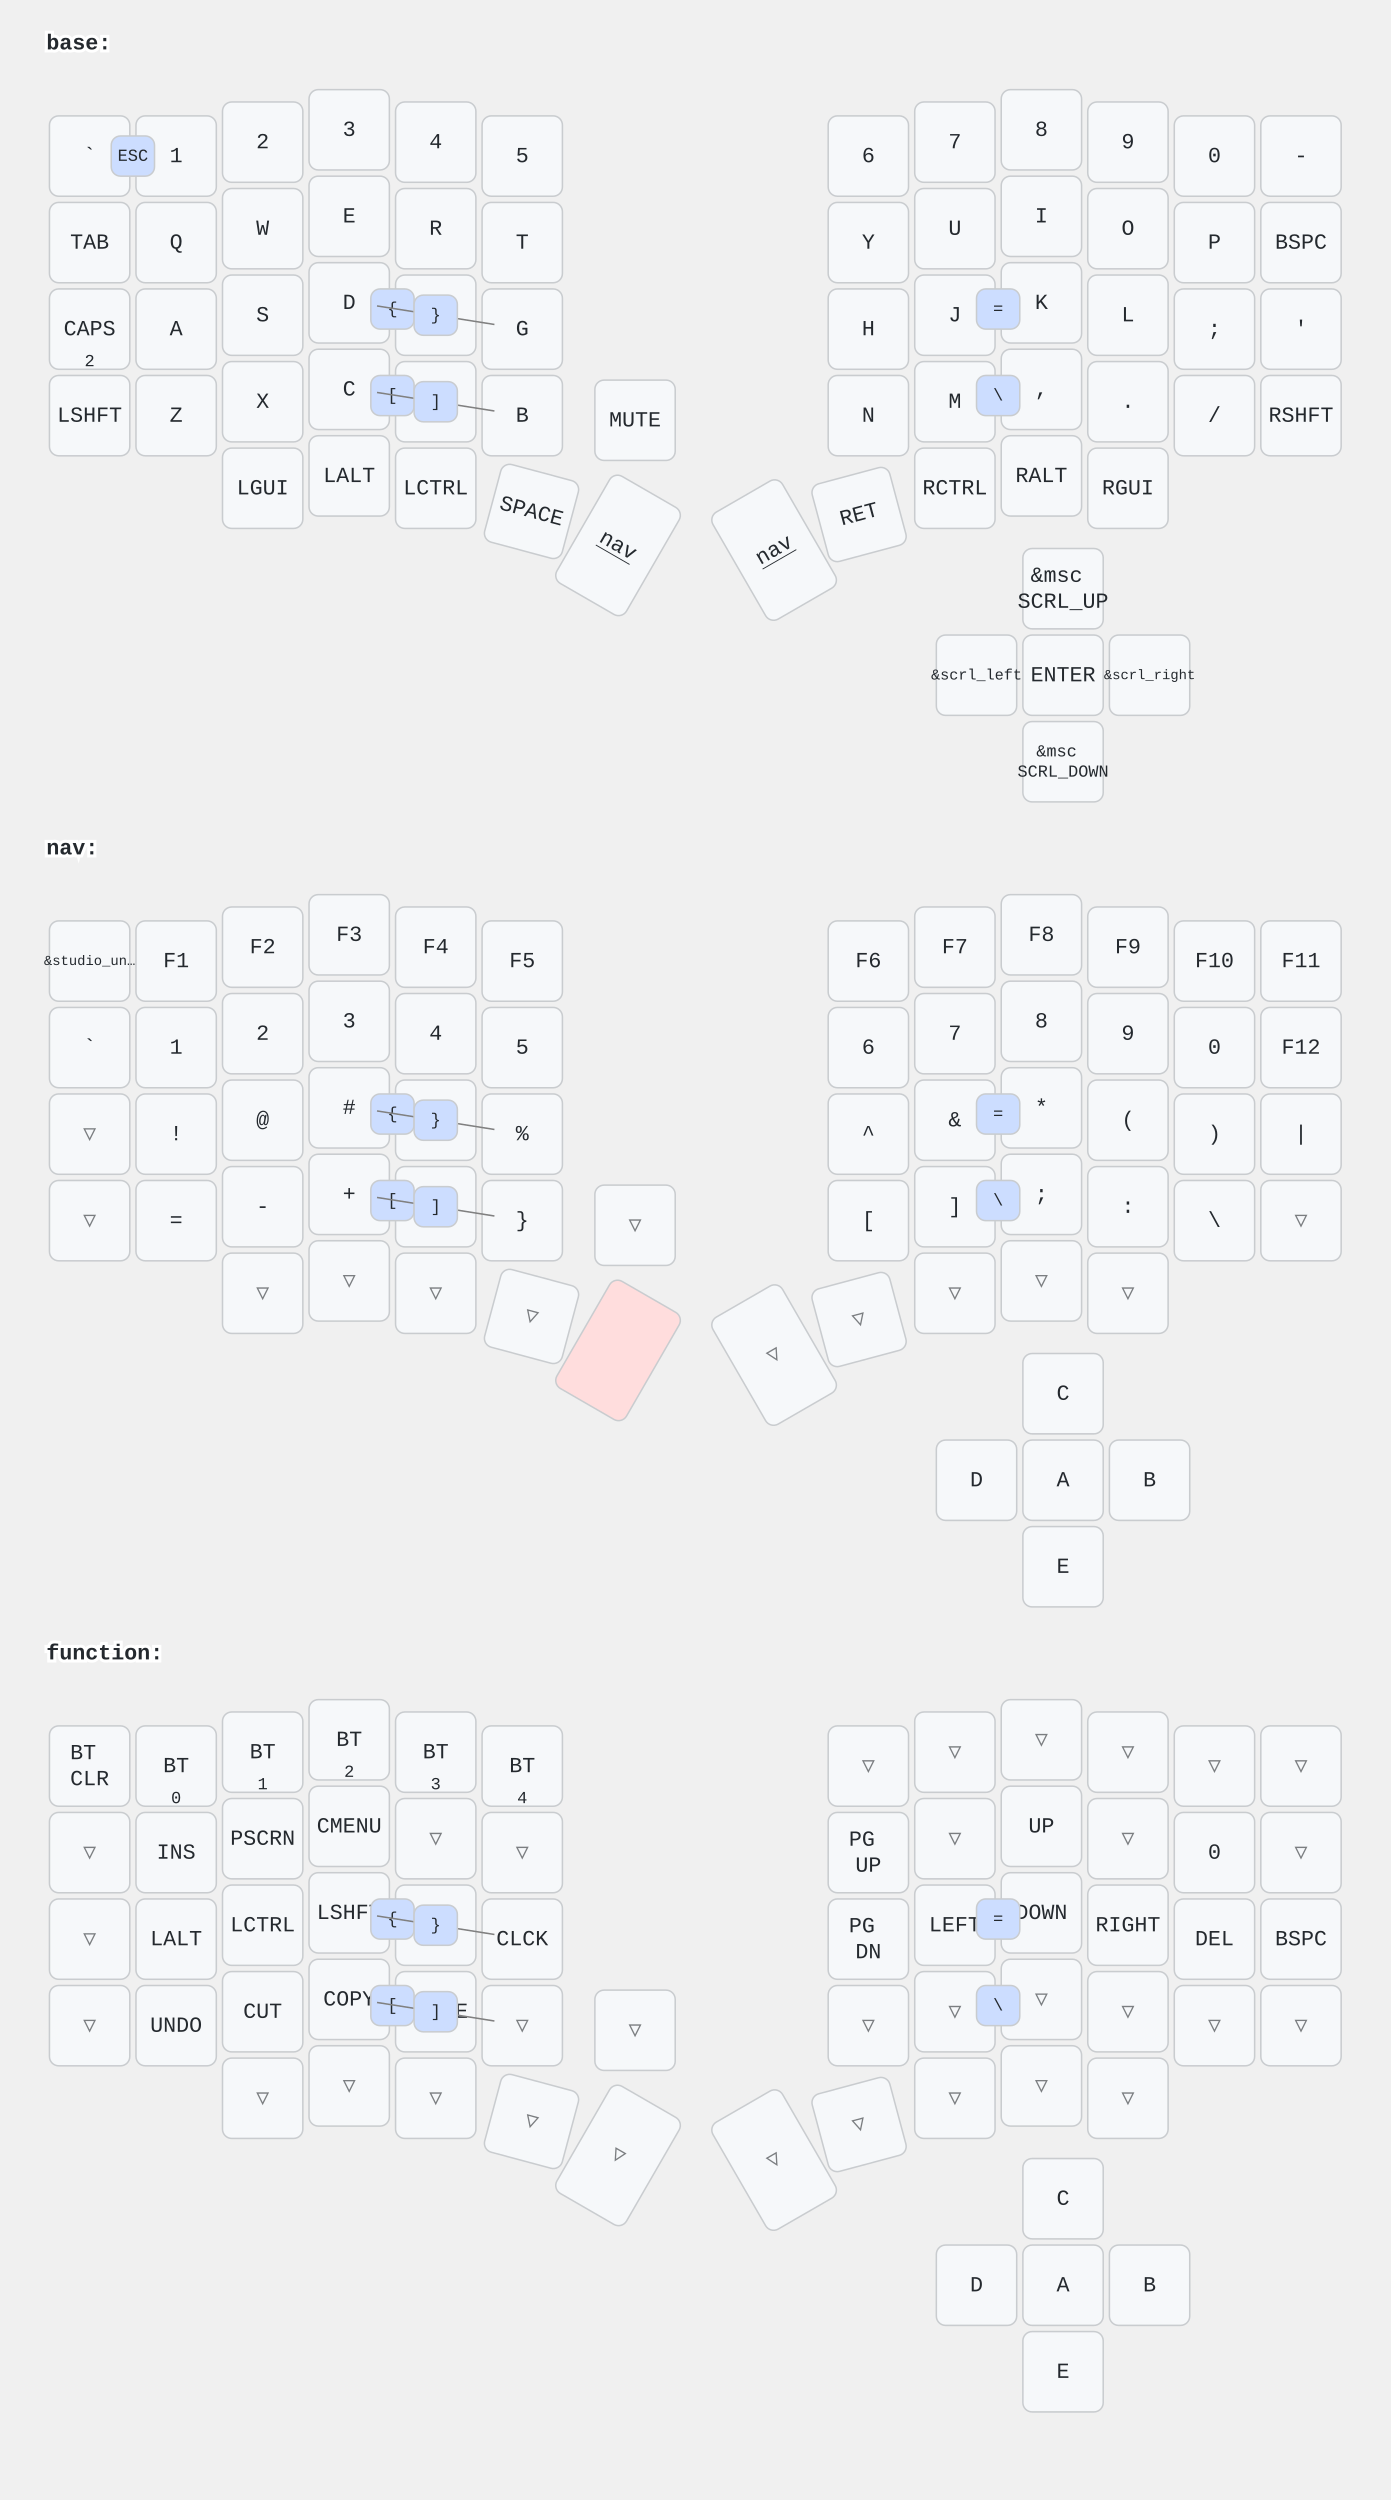
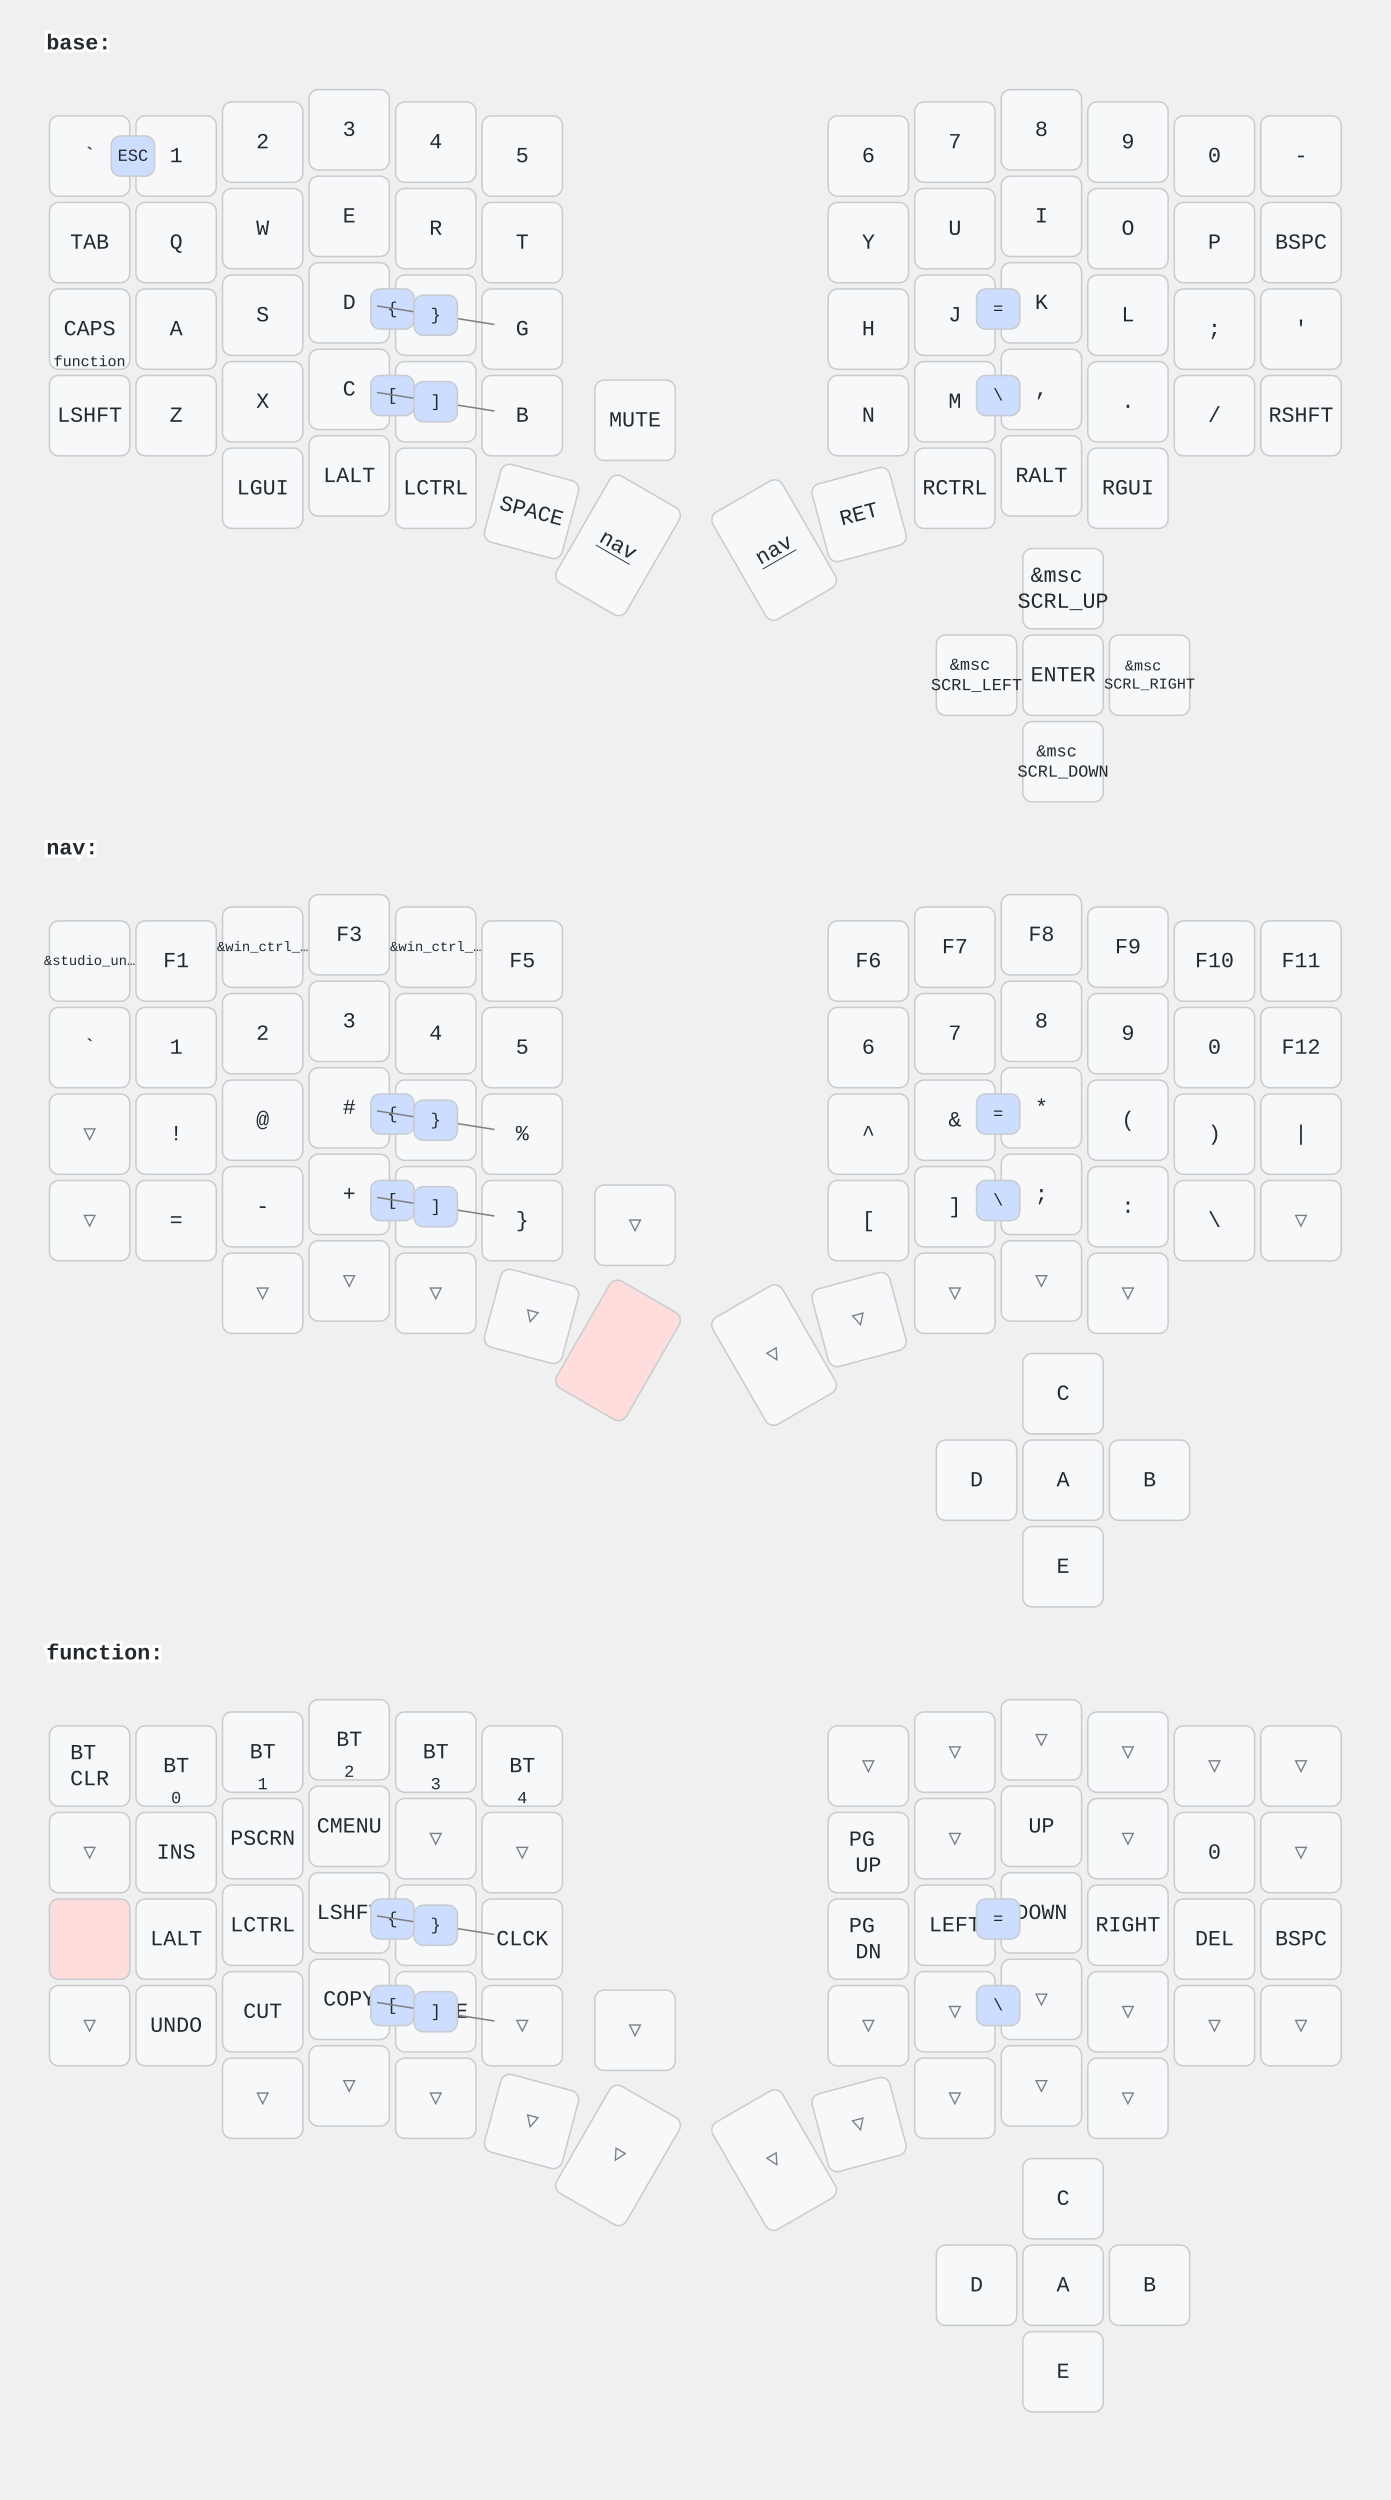
<svg xmlns="http://www.w3.org/2000/svg" width="900" height="1618" viewBox="0 0 900 1618" class="keymap">
  <style>/* inherit to force styles through use tags */
svg path {
    fill: inherit;
}

/* font and background color specifications */
svg.keymap {
    font-family: SFMono-Regular,Consolas,Liberation Mono,Menlo,monospace;
    font-size: 14px;
    font-kerning: normal;
    text-rendering: optimizeLegibility;
    fill: #24292e;
}

/* default key styling */
rect.key {
    fill: #f6f8fa;
}

rect.key, rect.combo {
    stroke: #c9cccf;
    stroke-width: 1;
}

/* default key side styling, only used is draw_key_sides is set */
rect.side {
    filter: brightness(90%);
}

/* color accent for combo boxes */
rect.combo, rect.combo-separate {
    fill: #cdf;
}

/* color accent for held keys */
rect.held, rect.combo.held {
    fill: #fdd;
}

/* color accent for ghost (optional) keys */
rect.ghost, rect.combo.ghost {
    stroke-dasharray: 4, 4;
    stroke-width: 2;
}

text {
    text-anchor: middle;
    dominant-baseline: middle;
}

/* styling for layer labels */
text.label {
    font-weight: bold;
    text-anchor: start;
    stroke: white;
    stroke-width: 4;
    paint-order: stroke;
}

/* styling for optional footer */
text.footer {
    text-anchor: end;
    dominant-baseline: auto;
    stroke: white;
    stroke-width: 4;
    paint-order: stroke;
}

/* styling for combo tap, and key non-tap label text */
text.combo, text.hold, text.shifted, text.left, text.right {
    font-size: 11px;
}

text.hold {
    text-anchor: middle;
    dominant-baseline: auto;
}

text.shifted {
    text-anchor: middle;
    dominant-baseline: hanging;
}

text.left {
    text-anchor: start;
}

text.right {
    text-anchor: end;
}

text.layer-activator {
    text-decoration: underline;
}

/* styling for hold/shifted label text in combo box */
text.combo.hold, text.combo.shifted, text.combo.left, text.combo.right {
    font-size: 8px;
}

/* lighter symbol for transparent keys */
text.trans {
    fill: #7b7e81;
}

/* styling for combo dendrons */
path.combo {
    stroke-width: 1;
    stroke: gray;
    fill: none;
}

/* Start Tabler Icons Cleanup */
/* cannot use height/width with glyphs */
.icon-tabler &gt; path {
    fill: inherit;
    stroke: inherit;
    stroke-width: 2;
}
/* hide tabler's default box */
.icon-tabler &gt; path[stroke="none"][fill="none"] {
    visibility: hidden;
}
/* End Tabler Icons Cleanup */
</style>
  <g transform="translate(30, 0)" class="layer-base">
    <text x="0" y="28" class="label" id="base">base:</text>
    <g transform="translate(0, 56)">
      <g transform="translate(28, 45)" class="key keypos-0">
        <rect rx="6" ry="6" x="-26" y="-26" width="52" height="52" class="key" />
        <text x="0" y="0" class="key tap">`</text>
      </g>
      <g transform="translate(84, 45)" class="key keypos-1">
        <rect rx="6" ry="6" x="-26" y="-26" width="52" height="52" class="key" />
        <text x="0" y="0" class="key tap">1</text>
      </g>
      <g transform="translate(140, 36)" class="key keypos-2">
        <rect rx="6" ry="6" x="-26" y="-26" width="52" height="52" class="key" />
        <text x="0" y="0" class="key tap">2</text>
      </g>
      <g transform="translate(196, 28)" class="key keypos-3">
        <rect rx="6" ry="6" x="-26" y="-26" width="52" height="52" class="key" />
        <text x="0" y="0" class="key tap">3</text>
      </g>
      <g transform="translate(252, 36)" class="key keypos-4">
        <rect rx="6" ry="6" x="-26" y="-26" width="52" height="52" class="key" />
        <text x="0" y="0" class="key tap">4</text>
      </g>
      <g transform="translate(308, 45)" class="key keypos-5">
        <rect rx="6" ry="6" x="-26" y="-26" width="52" height="52" class="key" />
        <text x="0" y="0" class="key tap">5</text>
      </g>
      <g transform="translate(532, 45)" class="key keypos-6">
        <rect rx="6" ry="6" x="-26" y="-26" width="52" height="52" class="key" />
        <text x="0" y="0" class="key tap">6</text>
      </g>
      <g transform="translate(588, 36)" class="key keypos-7">
        <rect rx="6" ry="6" x="-26" y="-26" width="52" height="52" class="key" />
        <text x="0" y="0" class="key tap">7</text>
      </g>
      <g transform="translate(644, 28)" class="key keypos-8">
        <rect rx="6" ry="6" x="-26" y="-26" width="52" height="52" class="key" />
        <text x="0" y="0" class="key tap">8</text>
      </g>
      <g transform="translate(700, 36)" class="key keypos-9">
        <rect rx="6" ry="6" x="-26" y="-26" width="52" height="52" class="key" />
        <text x="0" y="0" class="key tap">9</text>
      </g>
      <g transform="translate(756, 45)" class="key keypos-10">
        <rect rx="6" ry="6" x="-26" y="-26" width="52" height="52" class="key" />
        <text x="0" y="0" class="key tap">0</text>
      </g>
      <g transform="translate(812, 45)" class="key keypos-11">
        <rect rx="6" ry="6" x="-26" y="-26" width="52" height="52" class="key" />
        <text x="0" y="0" class="key tap">-</text>
      </g>
      <g transform="translate(28, 101)" class="key keypos-12">
        <rect rx="6" ry="6" x="-26" y="-26" width="52" height="52" class="key" />
        <text x="0" y="0" class="key tap">TAB</text>
      </g>
      <g transform="translate(84, 101)" class="key keypos-13">
        <rect rx="6" ry="6" x="-26" y="-26" width="52" height="52" class="key" />
        <text x="0" y="0" class="key tap">Q</text>
      </g>
      <g transform="translate(140, 92)" class="key keypos-14">
        <rect rx="6" ry="6" x="-26" y="-26" width="52" height="52" class="key" />
        <text x="0" y="0" class="key tap">W</text>
      </g>
      <g transform="translate(196, 84)" class="key keypos-15">
        <rect rx="6" ry="6" x="-26" y="-26" width="52" height="52" class="key" />
        <text x="0" y="0" class="key tap">E</text>
      </g>
      <g transform="translate(252, 92)" class="key keypos-16">
        <rect rx="6" ry="6" x="-26" y="-26" width="52" height="52" class="key" />
        <text x="0" y="0" class="key tap">R</text>
      </g>
      <g transform="translate(308, 101)" class="key keypos-17">
        <rect rx="6" ry="6" x="-26" y="-26" width="52" height="52" class="key" />
        <text x="0" y="0" class="key tap">T</text>
      </g>
      <g transform="translate(532, 101)" class="key keypos-18">
        <rect rx="6" ry="6" x="-26" y="-26" width="52" height="52" class="key" />
        <text x="0" y="0" class="key tap">Y</text>
      </g>
      <g transform="translate(588, 92)" class="key keypos-19">
        <rect rx="6" ry="6" x="-26" y="-26" width="52" height="52" class="key" />
        <text x="0" y="0" class="key tap">U</text>
      </g>
      <g transform="translate(644, 84)" class="key keypos-20">
        <rect rx="6" ry="6" x="-26" y="-26" width="52" height="52" class="key" />
        <text x="0" y="0" class="key tap">I</text>
      </g>
      <g transform="translate(700, 92)" class="key keypos-21">
        <rect rx="6" ry="6" x="-26" y="-26" width="52" height="52" class="key" />
        <text x="0" y="0" class="key tap">O</text>
      </g>
      <g transform="translate(756, 101)" class="key keypos-22">
        <rect rx="6" ry="6" x="-26" y="-26" width="52" height="52" class="key" />
        <text x="0" y="0" class="key tap">P</text>
      </g>
      <g transform="translate(812, 101)" class="key keypos-23">
        <rect rx="6" ry="6" x="-26" y="-26" width="52" height="52" class="key" />
        <text x="0" y="0" class="key tap">BSPC</text>
      </g>
      <g transform="translate(28, 157)" class="key keypos-24">
        <rect rx="6" ry="6" x="-26" y="-26" width="52" height="52" class="key" />
        <text x="0" y="0" class="key tap">CAPS</text>
-         <text x="0" y="24" class="key hold">2</text>
+         <a href="#function">
+           <text x="0" y="24" class="key hold layer-activator">
+             <tspan style="font-size: 88%">function</tspan>
+           </text>
+         </a>
      </g>
      <g transform="translate(84, 157)" class="key keypos-25">
        <rect rx="6" ry="6" x="-26" y="-26" width="52" height="52" class="key" />
        <text x="0" y="0" class="key tap">A</text>
      </g>
      <g transform="translate(140, 148)" class="key keypos-26">
        <rect rx="6" ry="6" x="-26" y="-26" width="52" height="52" class="key" />
        <text x="0" y="0" class="key tap">S</text>
      </g>
      <g transform="translate(196, 140)" class="key keypos-27">
        <rect rx="6" ry="6" x="-26" y="-26" width="52" height="52" class="key" />
        <text x="0" y="0" class="key tap">D</text>
      </g>
      <g transform="translate(252, 148)" class="key keypos-28">
        <rect rx="6" ry="6" x="-26" y="-26" width="52" height="52" class="key" />
        <text x="0" y="0" class="key tap">F</text>
      </g>
      <g transform="translate(308, 157)" class="key keypos-29">
        <rect rx="6" ry="6" x="-26" y="-26" width="52" height="52" class="key" />
        <text x="0" y="0" class="key tap">G</text>
      </g>
      <g transform="translate(532, 157)" class="key keypos-30">
        <rect rx="6" ry="6" x="-26" y="-26" width="52" height="52" class="key" />
        <text x="0" y="0" class="key tap">H</text>
      </g>
      <g transform="translate(588, 148)" class="key keypos-31">
        <rect rx="6" ry="6" x="-26" y="-26" width="52" height="52" class="key" />
        <text x="0" y="0" class="key tap">J</text>
      </g>
      <g transform="translate(644, 140)" class="key keypos-32">
        <rect rx="6" ry="6" x="-26" y="-26" width="52" height="52" class="key" />
        <text x="0" y="0" class="key tap">K</text>
      </g>
      <g transform="translate(700, 148)" class="key keypos-33">
        <rect rx="6" ry="6" x="-26" y="-26" width="52" height="52" class="key" />
        <text x="0" y="0" class="key tap">L</text>
      </g>
      <g transform="translate(756, 157)" class="key keypos-34">
        <rect rx="6" ry="6" x="-26" y="-26" width="52" height="52" class="key" />
        <text x="0" y="0" class="key tap">;</text>
      </g>
      <g transform="translate(812, 157)" class="key keypos-35">
        <rect rx="6" ry="6" x="-26" y="-26" width="52" height="52" class="key" />
        <text x="0" y="0" class="key tap">'</text>
      </g>
      <g transform="translate(28, 213)" class="key keypos-36">
        <rect rx="6" ry="6" x="-26" y="-26" width="52" height="52" class="key" />
        <text x="0" y="0" class="key tap">LSHFT</text>
      </g>
      <g transform="translate(84, 213)" class="key keypos-37">
        <rect rx="6" ry="6" x="-26" y="-26" width="52" height="52" class="key" />
        <text x="0" y="0" class="key tap">Z</text>
      </g>
      <g transform="translate(140, 204)" class="key keypos-38">
        <rect rx="6" ry="6" x="-26" y="-26" width="52" height="52" class="key" />
        <text x="0" y="0" class="key tap">X</text>
      </g>
      <g transform="translate(196, 196)" class="key keypos-39">
        <rect rx="6" ry="6" x="-26" y="-26" width="52" height="52" class="key" />
        <text x="0" y="0" class="key tap">C</text>
      </g>
      <g transform="translate(252, 204)" class="key keypos-40">
        <rect rx="6" ry="6" x="-26" y="-26" width="52" height="52" class="key" />
        <text x="0" y="0" class="key tap">V</text>
      </g>
      <g transform="translate(308, 213)" class="key keypos-41">
        <rect rx="6" ry="6" x="-26" y="-26" width="52" height="52" class="key" />
        <text x="0" y="0" class="key tap">B</text>
      </g>
      <g transform="translate(532, 213)" class="key keypos-42">
        <rect rx="6" ry="6" x="-26" y="-26" width="52" height="52" class="key" />
        <text x="0" y="0" class="key tap">N</text>
      </g>
      <g transform="translate(588, 204)" class="key keypos-43">
        <rect rx="6" ry="6" x="-26" y="-26" width="52" height="52" class="key" />
        <text x="0" y="0" class="key tap">M</text>
      </g>
      <g transform="translate(644, 196)" class="key keypos-44">
        <rect rx="6" ry="6" x="-26" y="-26" width="52" height="52" class="key" />
        <text x="0" y="0" class="key tap">,</text>
      </g>
      <g transform="translate(700, 204)" class="key keypos-45">
        <rect rx="6" ry="6" x="-26" y="-26" width="52" height="52" class="key" />
        <text x="0" y="0" class="key tap">.</text>
      </g>
      <g transform="translate(756, 213)" class="key keypos-46">
        <rect rx="6" ry="6" x="-26" y="-26" width="52" height="52" class="key" />
        <text x="0" y="0" class="key tap">/</text>
      </g>
      <g transform="translate(812, 213)" class="key keypos-47">
        <rect rx="6" ry="6" x="-26" y="-26" width="52" height="52" class="key" />
        <text x="0" y="0" class="key tap">RSHFT</text>
      </g>
      <g transform="translate(381, 216)" class="key keypos-48">
        <rect rx="6" ry="6" x="-26" y="-26" width="52" height="52" class="key" />
        <text x="0" y="0" class="key tap">MUTE</text>
      </g>
      <g transform="translate(140, 260)" class="key keypos-49">
        <rect rx="6" ry="6" x="-26" y="-26" width="52" height="52" class="key" />
        <text x="0" y="0" class="key tap">LGUI</text>
      </g>
      <g transform="translate(196, 252)" class="key keypos-50">
        <rect rx="6" ry="6" x="-26" y="-26" width="52" height="52" class="key" />
        <text x="0" y="0" class="key tap">LALT</text>
      </g>
      <g transform="translate(252, 260)" class="key keypos-51">
        <rect rx="6" ry="6" x="-26" y="-26" width="52" height="52" class="key" />
        <text x="0" y="0" class="key tap">LCTRL</text>
      </g>
      <g transform="translate(314, 275) rotate(15.0)" class="key keypos-52">
        <rect rx="6" ry="6" x="-26" y="-26" width="52" height="52" class="key" />
        <text x="0" y="0" class="key tap">SPACE</text>
      </g>
      <g transform="translate(370, 297) rotate(30.0)" class="key keypos-53">
        <rect rx="6" ry="6" x="-26" y="-40" width="52" height="80" class="key" />
        <a href="#nav">
          <text x="0" y="0" class="key tap layer-activator">nav</text>
        </a>
      </g>
      <g transform="translate(471, 300) rotate(-30.0)" class="key keypos-54">
        <rect rx="6" ry="6" x="-26" y="-40" width="52" height="80" class="key" />
        <a href="#nav">
          <text x="0" y="0" class="key tap layer-activator">nav</text>
        </a>
      </g>
      <g transform="translate(526, 277) rotate(-15.0)" class="key keypos-55">
        <rect rx="6" ry="6" x="-26" y="-26" width="52" height="52" class="key" />
        <text x="0" y="0" class="key tap">RET</text>
      </g>
      <g transform="translate(588, 260)" class="key keypos-56">
        <rect rx="6" ry="6" x="-26" y="-26" width="52" height="52" class="key" />
        <text x="0" y="0" class="key tap">RCTRL</text>
      </g>
      <g transform="translate(644, 252)" class="key keypos-57">
        <rect rx="6" ry="6" x="-26" y="-26" width="52" height="52" class="key" />
        <text x="0" y="0" class="key tap">RALT</text>
      </g>
      <g transform="translate(700, 260)" class="key keypos-58">
        <rect rx="6" ry="6" x="-26" y="-26" width="52" height="52" class="key" />
        <text x="0" y="0" class="key tap">RGUI</text>
      </g>
      <g transform="translate(658, 381)" class="key keypos-59">
        <rect rx="6" ry="6" x="-26" y="-26" width="52" height="52" class="key" />
        <text x="0" y="0" class="key tap">ENTER</text>
      </g>
      <g transform="translate(714, 381)" class="key keypos-60">
        <rect rx="6" ry="6" x="-26" y="-26" width="52" height="52" class="key" />
        <text x="0" y="0" class="key tap">
-           <tspan style="font-size: 64%">&amp;scrl_right</tspan>
+           <tspan x="0" dy="-0.6em" style="font-size: 70%">&amp;msc</tspan>
+           <tspan x="0" dy="1.2em" style="font-size: 70%">SCRL_RIGHT</tspan>
        </text>
      </g>
      <g transform="translate(658, 325)" class="key keypos-61">
        <rect rx="6" ry="6" x="-26" y="-26" width="52" height="52" class="key" />
        <text x="0" y="0" class="key tap">
          <tspan x="0" dy="-0.6em">&amp;msc</tspan>
          <tspan x="0" dy="1.2em">SCRL_UP</tspan>
        </text>
      </g>
      <g transform="translate(602, 381)" class="key keypos-62">
        <rect rx="6" ry="6" x="-26" y="-26" width="52" height="52" class="key" />
        <text x="0" y="0" class="key tap">
-           <tspan style="font-size: 70%">&amp;scrl_left</tspan>
+           <tspan x="0" dy="-0.6em" style="font-size: 78%">&amp;msc</tspan>
+           <tspan x="0" dy="1.2em" style="font-size: 78%">SCRL_LEFT</tspan>
        </text>
      </g>
      <g transform="translate(658, 437)" class="key keypos-63">
        <rect rx="6" ry="6" x="-26" y="-26" width="52" height="52" class="key" />
        <text x="0" y="0" class="key tap">
          <tspan x="0" dy="-0.6em" style="font-size: 78%">&amp;msc</tspan>
          <tspan x="0" dy="1.2em" style="font-size: 78%">SCRL_DOWN</tspan>
        </text>
      </g>
      <g class="combo combopos-0">
        <rect rx="6" ry="6" x="42" y="32" width="28" height="26" class="combo" />
        <text x="56" y="45" class="combo tap">ESC</text>
      </g>
      <g class="combo combopos-1">
        <rect rx="6" ry="6" x="602" y="131" width="28" height="26" class="combo" />
        <text x="616" y="144" class="combo tap">=</text>
      </g>
      <g class="combo combopos-2">
        <rect rx="6" ry="6" x="210" y="131" width="28" height="26" class="combo" />
        <text x="224" y="144" class="combo tap">{</text>
      </g>
      <g class="combo combopos-3">
        <path d="M252,148 l-38,-6" class="combo" />
        <path d="M252,148 l38,6" class="combo" />
        <rect rx="6" ry="6" x="238" y="135" width="28" height="26" class="combo" />
        <text x="252" y="148" class="combo tap">}</text>
      </g>
      <g class="combo combopos-4">
        <rect rx="6" ry="6" x="210" y="187" width="28" height="26" class="combo" />
        <text x="224" y="200" class="combo tap">[</text>
      </g>
      <g class="combo combopos-5">
        <path d="M252,204 l-38,-6" class="combo" />
        <path d="M252,204 l38,6" class="combo" />
        <rect rx="6" ry="6" x="238" y="191" width="28" height="26" class="combo" />
        <text x="252" y="204" class="combo tap">]</text>
      </g>
      <g class="combo combopos-6">
        <rect rx="6" ry="6" x="602" y="187" width="28" height="26" class="combo" />
        <text x="616" y="200" class="combo tap">\</text>
      </g>
    </g>
  </g>
  <g transform="translate(30, 521)" class="layer-nav">
    <text x="0" y="28" class="label" id="nav">nav:</text>
    <g transform="translate(0, 56)">
      <g transform="translate(28, 45)" class="key keypos-0">
        <rect rx="6" ry="6" x="-26" y="-26" width="52" height="52" class="key" />
        <text x="0" y="0" class="key tap">
          <tspan style="font-size: 64%">&amp;studio_un…</tspan>
        </text>
      </g>
      <g transform="translate(84, 45)" class="key keypos-1">
        <rect rx="6" ry="6" x="-26" y="-26" width="52" height="52" class="key" />
        <text x="0" y="0" class="key tap">F1</text>
      </g>
      <g transform="translate(140, 36)" class="key keypos-2">
        <rect rx="6" ry="6" x="-26" y="-26" width="52" height="52" class="key" />
-         <text x="0" y="0" class="key tap">F2</text>
+         <text x="0" y="0" class="key tap">
+           <tspan style="font-size: 64%">&amp;win_ctrl_…</tspan>
+         </text>
      </g>
      <g transform="translate(196, 28)" class="key keypos-3">
        <rect rx="6" ry="6" x="-26" y="-26" width="52" height="52" class="key" />
        <text x="0" y="0" class="key tap">F3</text>
      </g>
      <g transform="translate(252, 36)" class="key keypos-4">
        <rect rx="6" ry="6" x="-26" y="-26" width="52" height="52" class="key" />
-         <text x="0" y="0" class="key tap">F4</text>
+         <text x="0" y="0" class="key tap">
+           <tspan style="font-size: 64%">&amp;win_ctrl_…</tspan>
+         </text>
      </g>
      <g transform="translate(308, 45)" class="key keypos-5">
        <rect rx="6" ry="6" x="-26" y="-26" width="52" height="52" class="key" />
        <text x="0" y="0" class="key tap">F5</text>
      </g>
      <g transform="translate(532, 45)" class="key keypos-6">
        <rect rx="6" ry="6" x="-26" y="-26" width="52" height="52" class="key" />
        <text x="0" y="0" class="key tap">F6</text>
      </g>
      <g transform="translate(588, 36)" class="key keypos-7">
        <rect rx="6" ry="6" x="-26" y="-26" width="52" height="52" class="key" />
        <text x="0" y="0" class="key tap">F7</text>
      </g>
      <g transform="translate(644, 28)" class="key keypos-8">
        <rect rx="6" ry="6" x="-26" y="-26" width="52" height="52" class="key" />
        <text x="0" y="0" class="key tap">F8</text>
      </g>
      <g transform="translate(700, 36)" class="key keypos-9">
        <rect rx="6" ry="6" x="-26" y="-26" width="52" height="52" class="key" />
        <text x="0" y="0" class="key tap">F9</text>
      </g>
      <g transform="translate(756, 45)" class="key keypos-10">
        <rect rx="6" ry="6" x="-26" y="-26" width="52" height="52" class="key" />
        <text x="0" y="0" class="key tap">F10</text>
      </g>
      <g transform="translate(812, 45)" class="key keypos-11">
        <rect rx="6" ry="6" x="-26" y="-26" width="52" height="52" class="key" />
        <text x="0" y="0" class="key tap">F11</text>
      </g>
      <g transform="translate(28, 101)" class="key keypos-12">
        <rect rx="6" ry="6" x="-26" y="-26" width="52" height="52" class="key" />
        <text x="0" y="0" class="key tap">`</text>
      </g>
      <g transform="translate(84, 101)" class="key keypos-13">
        <rect rx="6" ry="6" x="-26" y="-26" width="52" height="52" class="key" />
        <text x="0" y="0" class="key tap">1</text>
      </g>
      <g transform="translate(140, 92)" class="key keypos-14">
        <rect rx="6" ry="6" x="-26" y="-26" width="52" height="52" class="key" />
        <text x="0" y="0" class="key tap">2</text>
      </g>
      <g transform="translate(196, 84)" class="key keypos-15">
        <rect rx="6" ry="6" x="-26" y="-26" width="52" height="52" class="key" />
        <text x="0" y="0" class="key tap">3</text>
      </g>
      <g transform="translate(252, 92)" class="key keypos-16">
        <rect rx="6" ry="6" x="-26" y="-26" width="52" height="52" class="key" />
        <text x="0" y="0" class="key tap">4</text>
      </g>
      <g transform="translate(308, 101)" class="key keypos-17">
        <rect rx="6" ry="6" x="-26" y="-26" width="52" height="52" class="key" />
        <text x="0" y="0" class="key tap">5</text>
      </g>
      <g transform="translate(532, 101)" class="key keypos-18">
        <rect rx="6" ry="6" x="-26" y="-26" width="52" height="52" class="key" />
        <text x="0" y="0" class="key tap">6</text>
      </g>
      <g transform="translate(588, 92)" class="key keypos-19">
        <rect rx="6" ry="6" x="-26" y="-26" width="52" height="52" class="key" />
        <text x="0" y="0" class="key tap">7</text>
      </g>
      <g transform="translate(644, 84)" class="key keypos-20">
        <rect rx="6" ry="6" x="-26" y="-26" width="52" height="52" class="key" />
        <text x="0" y="0" class="key tap">8</text>
      </g>
      <g transform="translate(700, 92)" class="key keypos-21">
        <rect rx="6" ry="6" x="-26" y="-26" width="52" height="52" class="key" />
        <text x="0" y="0" class="key tap">9</text>
      </g>
      <g transform="translate(756, 101)" class="key keypos-22">
        <rect rx="6" ry="6" x="-26" y="-26" width="52" height="52" class="key" />
        <text x="0" y="0" class="key tap">0</text>
      </g>
      <g transform="translate(812, 101)" class="key keypos-23">
        <rect rx="6" ry="6" x="-26" y="-26" width="52" height="52" class="key" />
        <text x="0" y="0" class="key tap">F12</text>
      </g>
      <g transform="translate(28, 157)" class="key trans keypos-24">
        <rect rx="6" ry="6" x="-26" y="-26" width="52" height="52" class="key trans" />
        <text x="0" y="0" class="key trans tap">▽</text>
      </g>
      <g transform="translate(84, 157)" class="key keypos-25">
        <rect rx="6" ry="6" x="-26" y="-26" width="52" height="52" class="key" />
        <text x="0" y="0" class="key tap">!</text>
      </g>
      <g transform="translate(140, 148)" class="key keypos-26">
        <rect rx="6" ry="6" x="-26" y="-26" width="52" height="52" class="key" />
        <text x="0" y="0" class="key tap">@</text>
      </g>
      <g transform="translate(196, 140)" class="key keypos-27">
        <rect rx="6" ry="6" x="-26" y="-26" width="52" height="52" class="key" />
        <text x="0" y="0" class="key tap">#</text>
      </g>
      <g transform="translate(252, 148)" class="key keypos-28">
        <rect rx="6" ry="6" x="-26" y="-26" width="52" height="52" class="key" />
        <text x="0" y="0" class="key tap">$</text>
      </g>
      <g transform="translate(308, 157)" class="key keypos-29">
        <rect rx="6" ry="6" x="-26" y="-26" width="52" height="52" class="key" />
        <text x="0" y="0" class="key tap">%</text>
      </g>
      <g transform="translate(532, 157)" class="key keypos-30">
        <rect rx="6" ry="6" x="-26" y="-26" width="52" height="52" class="key" />
        <text x="0" y="0" class="key tap">^</text>
      </g>
      <g transform="translate(588, 148)" class="key keypos-31">
        <rect rx="6" ry="6" x="-26" y="-26" width="52" height="52" class="key" />
        <text x="0" y="0" class="key tap">&amp;</text>
      </g>
      <g transform="translate(644, 140)" class="key keypos-32">
        <rect rx="6" ry="6" x="-26" y="-26" width="52" height="52" class="key" />
        <text x="0" y="0" class="key tap">*</text>
      </g>
      <g transform="translate(700, 148)" class="key keypos-33">
        <rect rx="6" ry="6" x="-26" y="-26" width="52" height="52" class="key" />
        <text x="0" y="0" class="key tap">(</text>
      </g>
      <g transform="translate(756, 157)" class="key keypos-34">
        <rect rx="6" ry="6" x="-26" y="-26" width="52" height="52" class="key" />
        <text x="0" y="0" class="key tap">)</text>
      </g>
      <g transform="translate(812, 157)" class="key keypos-35">
        <rect rx="6" ry="6" x="-26" y="-26" width="52" height="52" class="key" />
        <text x="0" y="0" class="key tap">|</text>
      </g>
      <g transform="translate(28, 213)" class="key trans keypos-36">
        <rect rx="6" ry="6" x="-26" y="-26" width="52" height="52" class="key trans" />
        <text x="0" y="0" class="key trans tap">▽</text>
      </g>
      <g transform="translate(84, 213)" class="key keypos-37">
        <rect rx="6" ry="6" x="-26" y="-26" width="52" height="52" class="key" />
        <text x="0" y="0" class="key tap">=</text>
      </g>
      <g transform="translate(140, 204)" class="key keypos-38">
        <rect rx="6" ry="6" x="-26" y="-26" width="52" height="52" class="key" />
        <text x="0" y="0" class="key tap">-</text>
      </g>
      <g transform="translate(196, 196)" class="key keypos-39">
        <rect rx="6" ry="6" x="-26" y="-26" width="52" height="52" class="key" />
        <text x="0" y="0" class="key tap">+</text>
      </g>
      <g transform="translate(252, 204)" class="key keypos-40">
        <rect rx="6" ry="6" x="-26" y="-26" width="52" height="52" class="key" />
        <text x="0" y="0" class="key tap">{</text>
      </g>
      <g transform="translate(308, 213)" class="key keypos-41">
        <rect rx="6" ry="6" x="-26" y="-26" width="52" height="52" class="key" />
        <text x="0" y="0" class="key tap">}</text>
      </g>
      <g transform="translate(532, 213)" class="key keypos-42">
        <rect rx="6" ry="6" x="-26" y="-26" width="52" height="52" class="key" />
        <text x="0" y="0" class="key tap">[</text>
      </g>
      <g transform="translate(588, 204)" class="key keypos-43">
        <rect rx="6" ry="6" x="-26" y="-26" width="52" height="52" class="key" />
        <text x="0" y="0" class="key tap">]</text>
      </g>
      <g transform="translate(644, 196)" class="key keypos-44">
        <rect rx="6" ry="6" x="-26" y="-26" width="52" height="52" class="key" />
        <text x="0" y="0" class="key tap">;</text>
      </g>
      <g transform="translate(700, 204)" class="key keypos-45">
        <rect rx="6" ry="6" x="-26" y="-26" width="52" height="52" class="key" />
        <text x="0" y="0" class="key tap">:</text>
      </g>
      <g transform="translate(756, 213)" class="key keypos-46">
        <rect rx="6" ry="6" x="-26" y="-26" width="52" height="52" class="key" />
        <text x="0" y="0" class="key tap">\</text>
      </g>
      <g transform="translate(812, 213)" class="key trans keypos-47">
        <rect rx="6" ry="6" x="-26" y="-26" width="52" height="52" class="key trans" />
        <text x="0" y="0" class="key trans tap">▽</text>
      </g>
      <g transform="translate(381, 216)" class="key trans keypos-48">
        <rect rx="6" ry="6" x="-26" y="-26" width="52" height="52" class="key trans" />
        <text x="0" y="0" class="key trans tap">▽</text>
      </g>
      <g transform="translate(140, 260)" class="key trans keypos-49">
        <rect rx="6" ry="6" x="-26" y="-26" width="52" height="52" class="key trans" />
        <text x="0" y="0" class="key trans tap">▽</text>
      </g>
      <g transform="translate(196, 252)" class="key trans keypos-50">
        <rect rx="6" ry="6" x="-26" y="-26" width="52" height="52" class="key trans" />
        <text x="0" y="0" class="key trans tap">▽</text>
      </g>
      <g transform="translate(252, 260)" class="key trans keypos-51">
        <rect rx="6" ry="6" x="-26" y="-26" width="52" height="52" class="key trans" />
        <text x="0" y="0" class="key trans tap">▽</text>
      </g>
      <g transform="translate(314, 275) rotate(15.0)" class="key trans keypos-52">
        <rect rx="6" ry="6" x="-26" y="-26" width="52" height="52" class="key trans" />
        <text x="0" y="0" class="key trans tap">▽</text>
      </g>
      <g transform="translate(370, 297) rotate(30.0)" class="key held keypos-53">
        <rect rx="6" ry="6" x="-26" y="-40" width="52" height="80" class="key held" />
      </g>
      <g transform="translate(471, 300) rotate(-30.0)" class="key trans keypos-54">
        <rect rx="6" ry="6" x="-26" y="-40" width="52" height="80" class="key trans" />
        <text x="0" y="0" class="key trans tap">▽</text>
      </g>
      <g transform="translate(526, 277) rotate(-15.0)" class="key trans keypos-55">
        <rect rx="6" ry="6" x="-26" y="-26" width="52" height="52" class="key trans" />
        <text x="0" y="0" class="key trans tap">▽</text>
      </g>
      <g transform="translate(588, 260)" class="key trans keypos-56">
        <rect rx="6" ry="6" x="-26" y="-26" width="52" height="52" class="key trans" />
        <text x="0" y="0" class="key trans tap">▽</text>
      </g>
      <g transform="translate(644, 252)" class="key trans keypos-57">
        <rect rx="6" ry="6" x="-26" y="-26" width="52" height="52" class="key trans" />
        <text x="0" y="0" class="key trans tap">▽</text>
      </g>
      <g transform="translate(700, 260)" class="key trans keypos-58">
        <rect rx="6" ry="6" x="-26" y="-26" width="52" height="52" class="key trans" />
        <text x="0" y="0" class="key trans tap">▽</text>
      </g>
      <g transform="translate(658, 381)" class="key keypos-59">
        <rect rx="6" ry="6" x="-26" y="-26" width="52" height="52" class="key" />
        <text x="0" y="0" class="key tap">A</text>
      </g>
      <g transform="translate(714, 381)" class="key keypos-60">
        <rect rx="6" ry="6" x="-26" y="-26" width="52" height="52" class="key" />
        <text x="0" y="0" class="key tap">B</text>
      </g>
      <g transform="translate(658, 325)" class="key keypos-61">
        <rect rx="6" ry="6" x="-26" y="-26" width="52" height="52" class="key" />
        <text x="0" y="0" class="key tap">C</text>
      </g>
      <g transform="translate(602, 381)" class="key keypos-62">
        <rect rx="6" ry="6" x="-26" y="-26" width="52" height="52" class="key" />
        <text x="0" y="0" class="key tap">D</text>
      </g>
      <g transform="translate(658, 437)" class="key keypos-63">
        <rect rx="6" ry="6" x="-26" y="-26" width="52" height="52" class="key" />
        <text x="0" y="0" class="key tap">E</text>
      </g>
      <g class="combo combopos-0">
        <rect rx="6" ry="6" x="602" y="131" width="28" height="26" class="combo" />
        <text x="616" y="144" class="combo tap">=</text>
      </g>
      <g class="combo combopos-1">
        <rect rx="6" ry="6" x="210" y="131" width="28" height="26" class="combo" />
        <text x="224" y="144" class="combo tap">{</text>
      </g>
      <g class="combo combopos-2">
        <path d="M252,148 l-38,-6" class="combo" />
        <path d="M252,148 l38,6" class="combo" />
        <rect rx="6" ry="6" x="238" y="135" width="28" height="26" class="combo" />
        <text x="252" y="148" class="combo tap">}</text>
      </g>
      <g class="combo combopos-3">
        <rect rx="6" ry="6" x="210" y="187" width="28" height="26" class="combo" />
        <text x="224" y="200" class="combo tap">[</text>
      </g>
      <g class="combo combopos-4">
        <path d="M252,204 l-38,-6" class="combo" />
        <path d="M252,204 l38,6" class="combo" />
        <rect rx="6" ry="6" x="238" y="191" width="28" height="26" class="combo" />
        <text x="252" y="204" class="combo tap">]</text>
      </g>
      <g class="combo combopos-5">
        <rect rx="6" ry="6" x="602" y="187" width="28" height="26" class="combo" />
        <text x="616" y="200" class="combo tap">\</text>
      </g>
    </g>
  </g>
  <g transform="translate(30, 1042)" class="layer-function">
    <text x="0" y="28" class="label" id="function">function:</text>
    <g transform="translate(0, 56)">
      <g transform="translate(28, 45)" class="key keypos-0">
        <rect rx="6" ry="6" x="-26" y="-26" width="52" height="52" class="key" />
        <text x="0" y="0" class="key tap">
          <tspan x="0" dy="-0.6em">BT</tspan>
          <tspan x="0" dy="1.2em">CLR</tspan>
        </text>
      </g>
      <g transform="translate(84, 45)" class="key keypos-1">
        <rect rx="6" ry="6" x="-26" y="-26" width="52" height="52" class="key" />
        <text x="0" y="0" class="key tap">BT</text>
        <text x="0" y="24" class="key hold">0</text>
      </g>
      <g transform="translate(140, 36)" class="key keypos-2">
        <rect rx="6" ry="6" x="-26" y="-26" width="52" height="52" class="key" />
        <text x="0" y="0" class="key tap">BT</text>
        <text x="0" y="24" class="key hold">1</text>
      </g>
      <g transform="translate(196, 28)" class="key keypos-3">
        <rect rx="6" ry="6" x="-26" y="-26" width="52" height="52" class="key" />
        <text x="0" y="0" class="key tap">BT</text>
        <text x="0" y="24" class="key hold">2</text>
      </g>
      <g transform="translate(252, 36)" class="key keypos-4">
        <rect rx="6" ry="6" x="-26" y="-26" width="52" height="52" class="key" />
        <text x="0" y="0" class="key tap">BT</text>
        <text x="0" y="24" class="key hold">3</text>
      </g>
      <g transform="translate(308, 45)" class="key keypos-5">
        <rect rx="6" ry="6" x="-26" y="-26" width="52" height="52" class="key" />
        <text x="0" y="0" class="key tap">BT</text>
        <text x="0" y="24" class="key hold">4</text>
      </g>
      <g transform="translate(532, 45)" class="key trans keypos-6">
        <rect rx="6" ry="6" x="-26" y="-26" width="52" height="52" class="key trans" />
        <text x="0" y="0" class="key trans tap">▽</text>
      </g>
      <g transform="translate(588, 36)" class="key trans keypos-7">
        <rect rx="6" ry="6" x="-26" y="-26" width="52" height="52" class="key trans" />
        <text x="0" y="0" class="key trans tap">▽</text>
      </g>
      <g transform="translate(644, 28)" class="key trans keypos-8">
        <rect rx="6" ry="6" x="-26" y="-26" width="52" height="52" class="key trans" />
        <text x="0" y="0" class="key trans tap">▽</text>
      </g>
      <g transform="translate(700, 36)" class="key trans keypos-9">
        <rect rx="6" ry="6" x="-26" y="-26" width="52" height="52" class="key trans" />
        <text x="0" y="0" class="key trans tap">▽</text>
      </g>
      <g transform="translate(756, 45)" class="key trans keypos-10">
        <rect rx="6" ry="6" x="-26" y="-26" width="52" height="52" class="key trans" />
        <text x="0" y="0" class="key trans tap">▽</text>
      </g>
      <g transform="translate(812, 45)" class="key trans keypos-11">
        <rect rx="6" ry="6" x="-26" y="-26" width="52" height="52" class="key trans" />
        <text x="0" y="0" class="key trans tap">▽</text>
      </g>
      <g transform="translate(28, 101)" class="key trans keypos-12">
        <rect rx="6" ry="6" x="-26" y="-26" width="52" height="52" class="key trans" />
        <text x="0" y="0" class="key trans tap">▽</text>
      </g>
      <g transform="translate(84, 101)" class="key keypos-13">
        <rect rx="6" ry="6" x="-26" y="-26" width="52" height="52" class="key" />
        <text x="0" y="0" class="key tap">INS</text>
      </g>
      <g transform="translate(140, 92)" class="key keypos-14">
        <rect rx="6" ry="6" x="-26" y="-26" width="52" height="52" class="key" />
        <text x="0" y="0" class="key tap">PSCRN</text>
      </g>
      <g transform="translate(196, 84)" class="key keypos-15">
        <rect rx="6" ry="6" x="-26" y="-26" width="52" height="52" class="key" />
        <text x="0" y="0" class="key tap">CMENU</text>
      </g>
      <g transform="translate(252, 92)" class="key trans keypos-16">
        <rect rx="6" ry="6" x="-26" y="-26" width="52" height="52" class="key trans" />
        <text x="0" y="0" class="key trans tap">▽</text>
      </g>
      <g transform="translate(308, 101)" class="key trans keypos-17">
        <rect rx="6" ry="6" x="-26" y="-26" width="52" height="52" class="key trans" />
        <text x="0" y="0" class="key trans tap">▽</text>
      </g>
      <g transform="translate(532, 101)" class="key keypos-18">
        <rect rx="6" ry="6" x="-26" y="-26" width="52" height="52" class="key" />
        <text x="0" y="0" class="key tap">
          <tspan x="0" dy="-0.6em">PG</tspan>
          <tspan x="0" dy="1.2em">UP</tspan>
        </text>
      </g>
      <g transform="translate(588, 92)" class="key trans keypos-19">
        <rect rx="6" ry="6" x="-26" y="-26" width="52" height="52" class="key trans" />
        <text x="0" y="0" class="key trans tap">▽</text>
      </g>
      <g transform="translate(644, 84)" class="key keypos-20">
        <rect rx="6" ry="6" x="-26" y="-26" width="52" height="52" class="key" />
        <text x="0" y="0" class="key tap">UP</text>
      </g>
      <g transform="translate(700, 92)" class="key trans keypos-21">
        <rect rx="6" ry="6" x="-26" y="-26" width="52" height="52" class="key trans" />
        <text x="0" y="0" class="key trans tap">▽</text>
      </g>
      <g transform="translate(756, 101)" class="key keypos-22">
        <rect rx="6" ry="6" x="-26" y="-26" width="52" height="52" class="key" />
        <text x="0" y="0" class="key tap">0</text>
      </g>
      <g transform="translate(812, 101)" class="key trans keypos-23">
        <rect rx="6" ry="6" x="-26" y="-26" width="52" height="52" class="key trans" />
        <text x="0" y="0" class="key trans tap">▽</text>
      </g>
-       <g transform="translate(28, 157)" class="key trans keypos-24">
-         <rect rx="6" ry="6" x="-26" y="-26" width="52" height="52" class="key trans" />
-         <text x="0" y="0" class="key trans tap">▽</text>
+       <g transform="translate(28, 157)" class="key held keypos-24">
+         <rect rx="6" ry="6" x="-26" y="-26" width="52" height="52" class="key held" />
      </g>
      <g transform="translate(84, 157)" class="key keypos-25">
        <rect rx="6" ry="6" x="-26" y="-26" width="52" height="52" class="key" />
        <text x="0" y="0" class="key tap">LALT</text>
      </g>
      <g transform="translate(140, 148)" class="key keypos-26">
        <rect rx="6" ry="6" x="-26" y="-26" width="52" height="52" class="key" />
        <text x="0" y="0" class="key tap">LCTRL</text>
      </g>
      <g transform="translate(196, 140)" class="key keypos-27">
        <rect rx="6" ry="6" x="-26" y="-26" width="52" height="52" class="key" />
        <text x="0" y="0" class="key tap">LSHFT</text>
      </g>
      <g transform="translate(252, 148)" class="key trans keypos-28">
        <rect rx="6" ry="6" x="-26" y="-26" width="52" height="52" class="key trans" />
        <text x="0" y="0" class="key trans tap">▽</text>
      </g>
      <g transform="translate(308, 157)" class="key keypos-29">
        <rect rx="6" ry="6" x="-26" y="-26" width="52" height="52" class="key" />
        <text x="0" y="0" class="key tap">CLCK</text>
      </g>
      <g transform="translate(532, 157)" class="key keypos-30">
        <rect rx="6" ry="6" x="-26" y="-26" width="52" height="52" class="key" />
        <text x="0" y="0" class="key tap">
          <tspan x="0" dy="-0.6em">PG</tspan>
          <tspan x="0" dy="1.2em">DN</tspan>
        </text>
      </g>
      <g transform="translate(588, 148)" class="key keypos-31">
        <rect rx="6" ry="6" x="-26" y="-26" width="52" height="52" class="key" />
        <text x="0" y="0" class="key tap">LEFT</text>
      </g>
      <g transform="translate(644, 140)" class="key keypos-32">
        <rect rx="6" ry="6" x="-26" y="-26" width="52" height="52" class="key" />
        <text x="0" y="0" class="key tap">DOWN</text>
      </g>
      <g transform="translate(700, 148)" class="key keypos-33">
        <rect rx="6" ry="6" x="-26" y="-26" width="52" height="52" class="key" />
        <text x="0" y="0" class="key tap">RIGHT</text>
      </g>
      <g transform="translate(756, 157)" class="key keypos-34">
        <rect rx="6" ry="6" x="-26" y="-26" width="52" height="52" class="key" />
        <text x="0" y="0" class="key tap">DEL</text>
      </g>
      <g transform="translate(812, 157)" class="key keypos-35">
        <rect rx="6" ry="6" x="-26" y="-26" width="52" height="52" class="key" />
        <text x="0" y="0" class="key tap">BSPC</text>
      </g>
      <g transform="translate(28, 213)" class="key trans keypos-36">
        <rect rx="6" ry="6" x="-26" y="-26" width="52" height="52" class="key trans" />
        <text x="0" y="0" class="key trans tap">▽</text>
      </g>
      <g transform="translate(84, 213)" class="key keypos-37">
        <rect rx="6" ry="6" x="-26" y="-26" width="52" height="52" class="key" />
        <text x="0" y="0" class="key tap">UNDO</text>
      </g>
      <g transform="translate(140, 204)" class="key keypos-38">
        <rect rx="6" ry="6" x="-26" y="-26" width="52" height="52" class="key" />
        <text x="0" y="0" class="key tap">CUT</text>
      </g>
      <g transform="translate(196, 196)" class="key keypos-39">
        <rect rx="6" ry="6" x="-26" y="-26" width="52" height="52" class="key" />
        <text x="0" y="0" class="key tap">COPY</text>
      </g>
      <g transform="translate(252, 204)" class="key keypos-40">
        <rect rx="6" ry="6" x="-26" y="-26" width="52" height="52" class="key" />
        <text x="0" y="0" class="key tap">PASTE</text>
      </g>
      <g transform="translate(308, 213)" class="key trans keypos-41">
        <rect rx="6" ry="6" x="-26" y="-26" width="52" height="52" class="key trans" />
        <text x="0" y="0" class="key trans tap">▽</text>
      </g>
      <g transform="translate(532, 213)" class="key trans keypos-42">
        <rect rx="6" ry="6" x="-26" y="-26" width="52" height="52" class="key trans" />
        <text x="0" y="0" class="key trans tap">▽</text>
      </g>
      <g transform="translate(588, 204)" class="key trans keypos-43">
        <rect rx="6" ry="6" x="-26" y="-26" width="52" height="52" class="key trans" />
        <text x="0" y="0" class="key trans tap">▽</text>
      </g>
      <g transform="translate(644, 196)" class="key trans keypos-44">
        <rect rx="6" ry="6" x="-26" y="-26" width="52" height="52" class="key trans" />
        <text x="0" y="0" class="key trans tap">▽</text>
      </g>
      <g transform="translate(700, 204)" class="key trans keypos-45">
        <rect rx="6" ry="6" x="-26" y="-26" width="52" height="52" class="key trans" />
        <text x="0" y="0" class="key trans tap">▽</text>
      </g>
      <g transform="translate(756, 213)" class="key trans keypos-46">
        <rect rx="6" ry="6" x="-26" y="-26" width="52" height="52" class="key trans" />
        <text x="0" y="0" class="key trans tap">▽</text>
      </g>
      <g transform="translate(812, 213)" class="key trans keypos-47">
        <rect rx="6" ry="6" x="-26" y="-26" width="52" height="52" class="key trans" />
        <text x="0" y="0" class="key trans tap">▽</text>
      </g>
      <g transform="translate(381, 216)" class="key trans keypos-48">
        <rect rx="6" ry="6" x="-26" y="-26" width="52" height="52" class="key trans" />
        <text x="0" y="0" class="key trans tap">▽</text>
      </g>
      <g transform="translate(140, 260)" class="key trans keypos-49">
        <rect rx="6" ry="6" x="-26" y="-26" width="52" height="52" class="key trans" />
        <text x="0" y="0" class="key trans tap">▽</text>
      </g>
      <g transform="translate(196, 252)" class="key trans keypos-50">
        <rect rx="6" ry="6" x="-26" y="-26" width="52" height="52" class="key trans" />
        <text x="0" y="0" class="key trans tap">▽</text>
      </g>
      <g transform="translate(252, 260)" class="key trans keypos-51">
        <rect rx="6" ry="6" x="-26" y="-26" width="52" height="52" class="key trans" />
        <text x="0" y="0" class="key trans tap">▽</text>
      </g>
      <g transform="translate(314, 275) rotate(15.0)" class="key trans keypos-52">
        <rect rx="6" ry="6" x="-26" y="-26" width="52" height="52" class="key trans" />
        <text x="0" y="0" class="key trans tap">▽</text>
      </g>
      <g transform="translate(370, 297) rotate(30.0)" class="key trans keypos-53">
        <rect rx="6" ry="6" x="-26" y="-40" width="52" height="80" class="key trans" />
        <text x="0" y="0" class="key trans tap">▽</text>
      </g>
      <g transform="translate(471, 300) rotate(-30.0)" class="key trans keypos-54">
        <rect rx="6" ry="6" x="-26" y="-40" width="52" height="80" class="key trans" />
        <text x="0" y="0" class="key trans tap">▽</text>
      </g>
      <g transform="translate(526, 277) rotate(-15.0)" class="key trans keypos-55">
        <rect rx="6" ry="6" x="-26" y="-26" width="52" height="52" class="key trans" />
        <text x="0" y="0" class="key trans tap">▽</text>
      </g>
      <g transform="translate(588, 260)" class="key trans keypos-56">
        <rect rx="6" ry="6" x="-26" y="-26" width="52" height="52" class="key trans" />
        <text x="0" y="0" class="key trans tap">▽</text>
      </g>
      <g transform="translate(644, 252)" class="key trans keypos-57">
        <rect rx="6" ry="6" x="-26" y="-26" width="52" height="52" class="key trans" />
        <text x="0" y="0" class="key trans tap">▽</text>
      </g>
      <g transform="translate(700, 260)" class="key trans keypos-58">
        <rect rx="6" ry="6" x="-26" y="-26" width="52" height="52" class="key trans" />
        <text x="0" y="0" class="key trans tap">▽</text>
      </g>
      <g transform="translate(658, 381)" class="key keypos-59">
        <rect rx="6" ry="6" x="-26" y="-26" width="52" height="52" class="key" />
        <text x="0" y="0" class="key tap">A</text>
      </g>
      <g transform="translate(714, 381)" class="key keypos-60">
        <rect rx="6" ry="6" x="-26" y="-26" width="52" height="52" class="key" />
        <text x="0" y="0" class="key tap">B</text>
      </g>
      <g transform="translate(658, 325)" class="key keypos-61">
        <rect rx="6" ry="6" x="-26" y="-26" width="52" height="52" class="key" />
        <text x="0" y="0" class="key tap">C</text>
      </g>
      <g transform="translate(602, 381)" class="key keypos-62">
        <rect rx="6" ry="6" x="-26" y="-26" width="52" height="52" class="key" />
        <text x="0" y="0" class="key tap">D</text>
      </g>
      <g transform="translate(658, 437)" class="key keypos-63">
        <rect rx="6" ry="6" x="-26" y="-26" width="52" height="52" class="key" />
        <text x="0" y="0" class="key tap">E</text>
      </g>
      <g class="combo combopos-0">
        <rect rx="6" ry="6" x="602" y="131" width="28" height="26" class="combo" />
        <text x="616" y="144" class="combo tap">=</text>
      </g>
      <g class="combo combopos-1">
        <rect rx="6" ry="6" x="210" y="131" width="28" height="26" class="combo" />
        <text x="224" y="144" class="combo tap">{</text>
      </g>
      <g class="combo combopos-2">
        <path d="M252,148 l-38,-6" class="combo" />
        <path d="M252,148 l38,6" class="combo" />
        <rect rx="6" ry="6" x="238" y="135" width="28" height="26" class="combo" />
        <text x="252" y="148" class="combo tap">}</text>
      </g>
      <g class="combo combopos-3">
        <rect rx="6" ry="6" x="210" y="187" width="28" height="26" class="combo" />
        <text x="224" y="200" class="combo tap">[</text>
      </g>
      <g class="combo combopos-4">
        <path d="M252,204 l-38,-6" class="combo" />
        <path d="M252,204 l38,6" class="combo" />
        <rect rx="6" ry="6" x="238" y="191" width="28" height="26" class="combo" />
        <text x="252" y="204" class="combo tap">]</text>
      </g>
      <g class="combo combopos-5">
        <rect rx="6" ry="6" x="602" y="187" width="28" height="26" class="combo" />
        <text x="616" y="200" class="combo tap">\</text>
      </g>
    </g>
  </g>
</svg>
